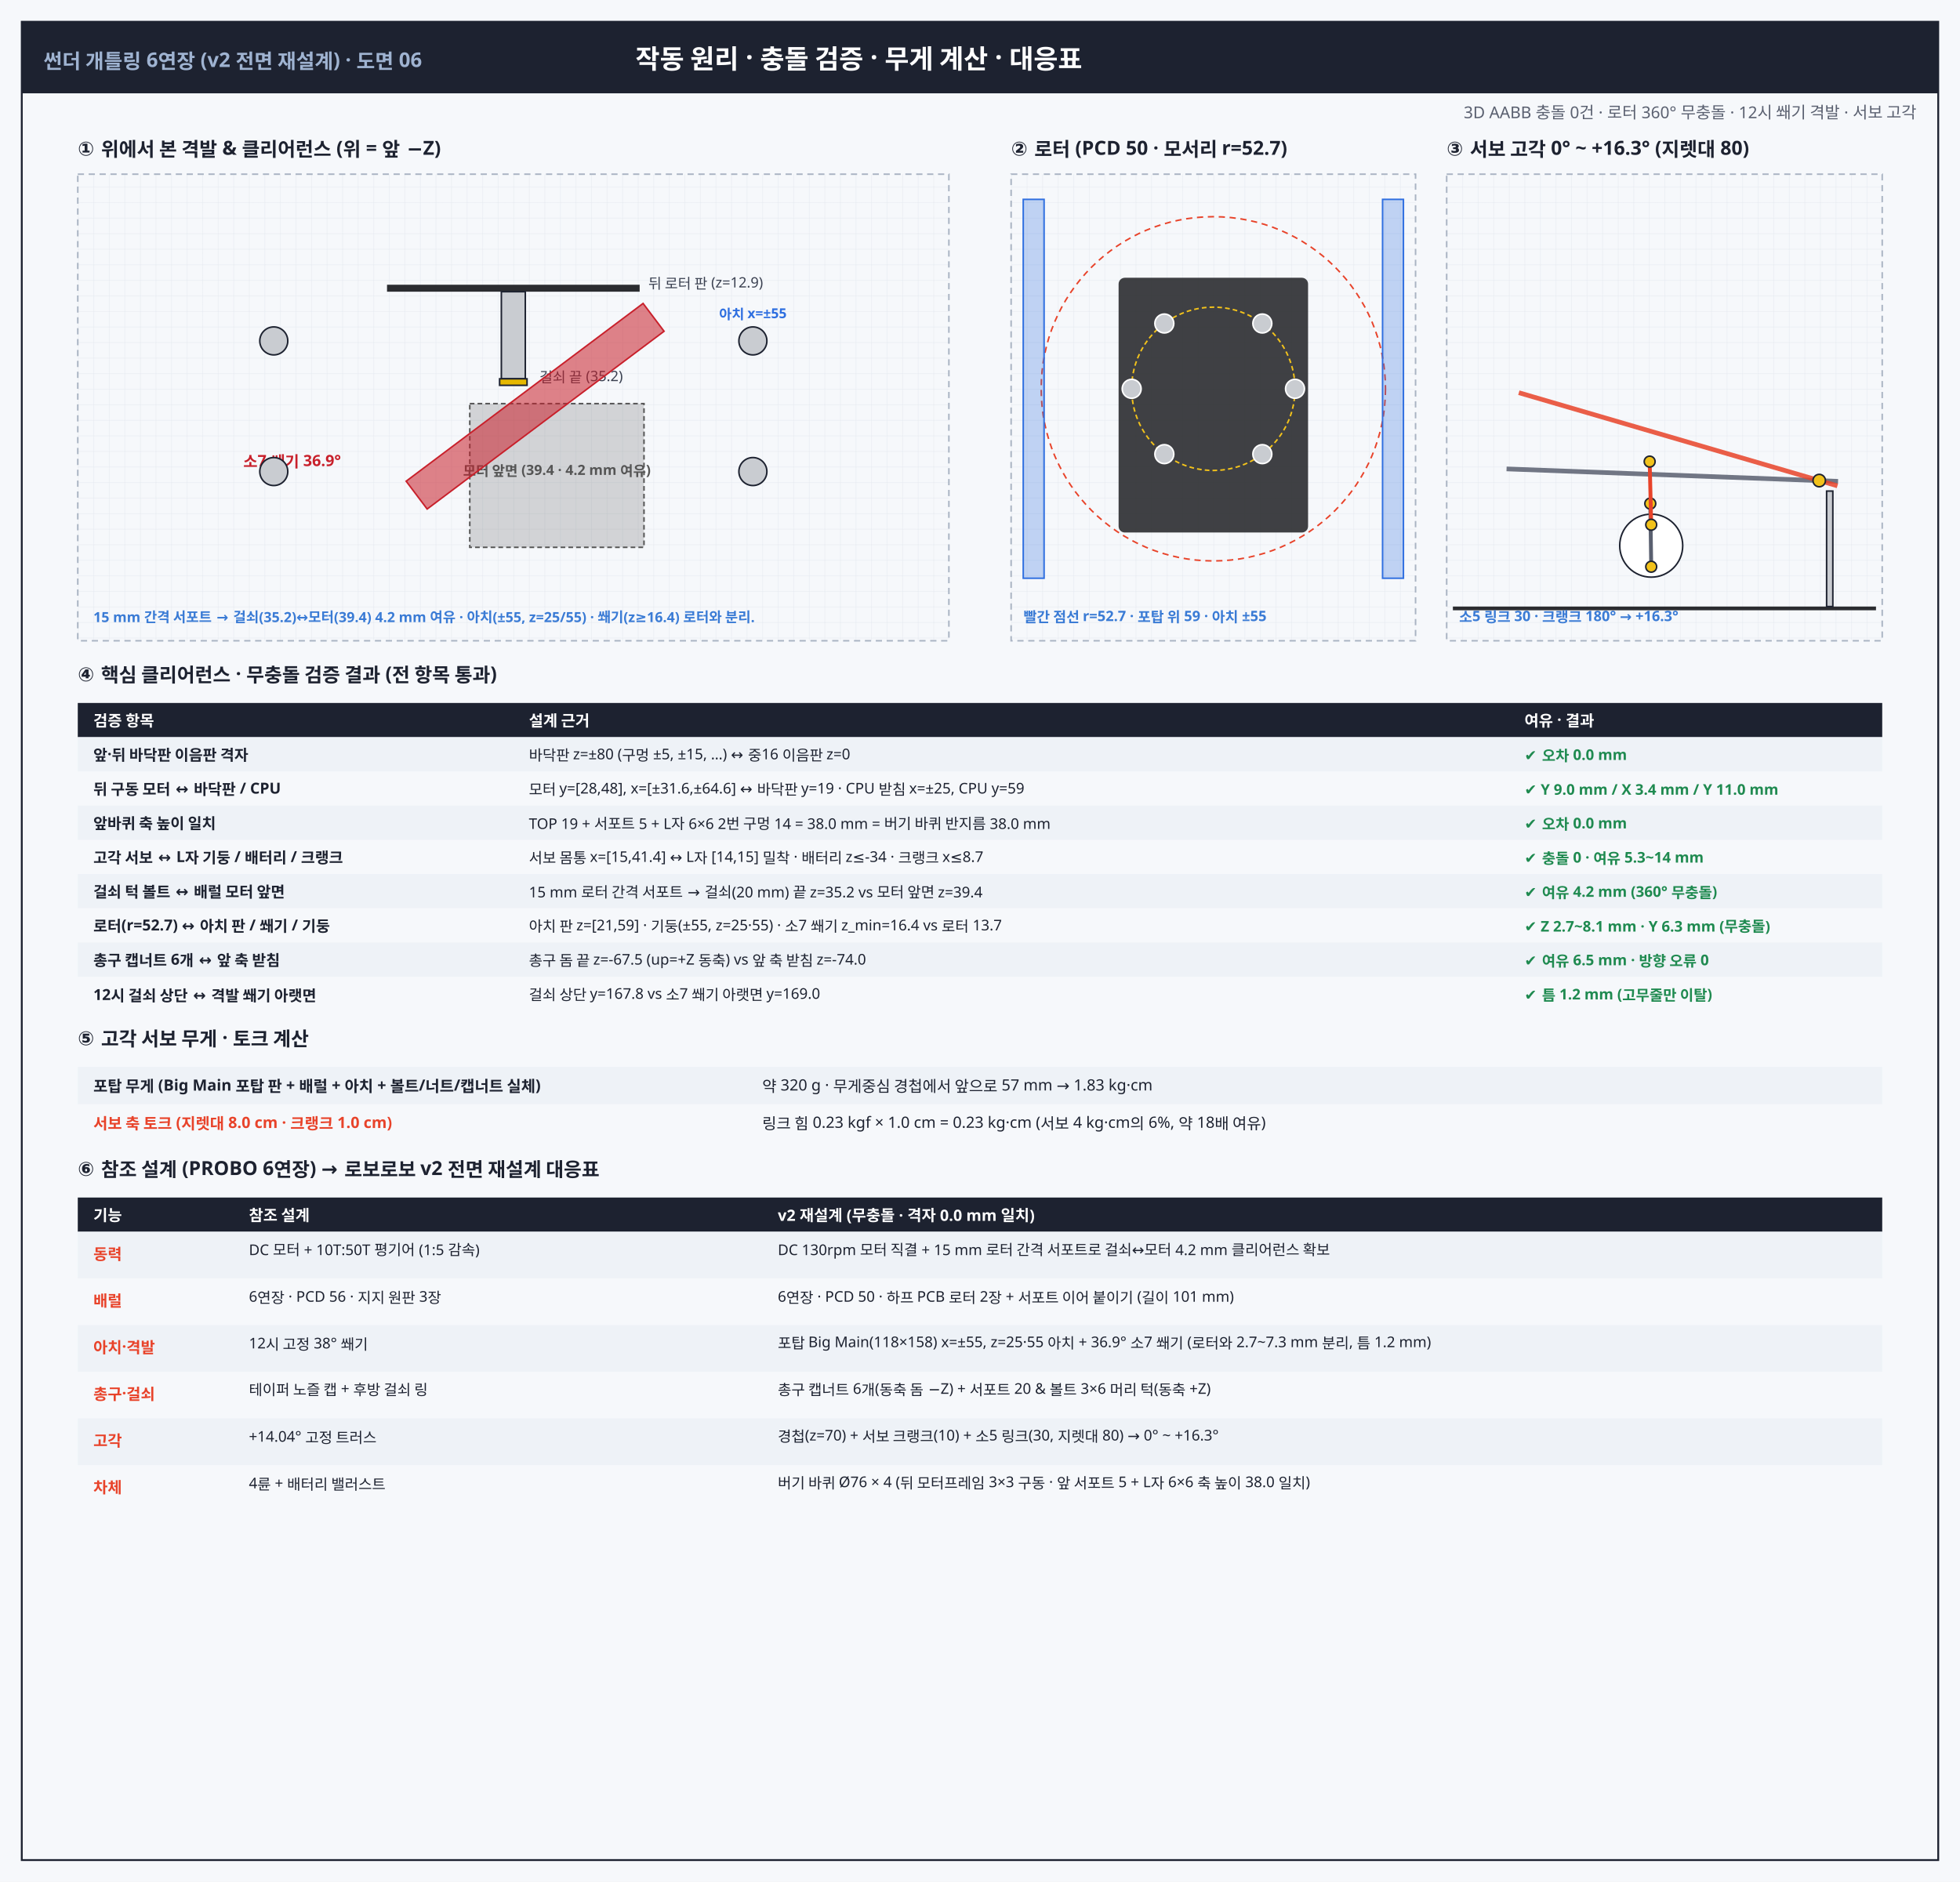
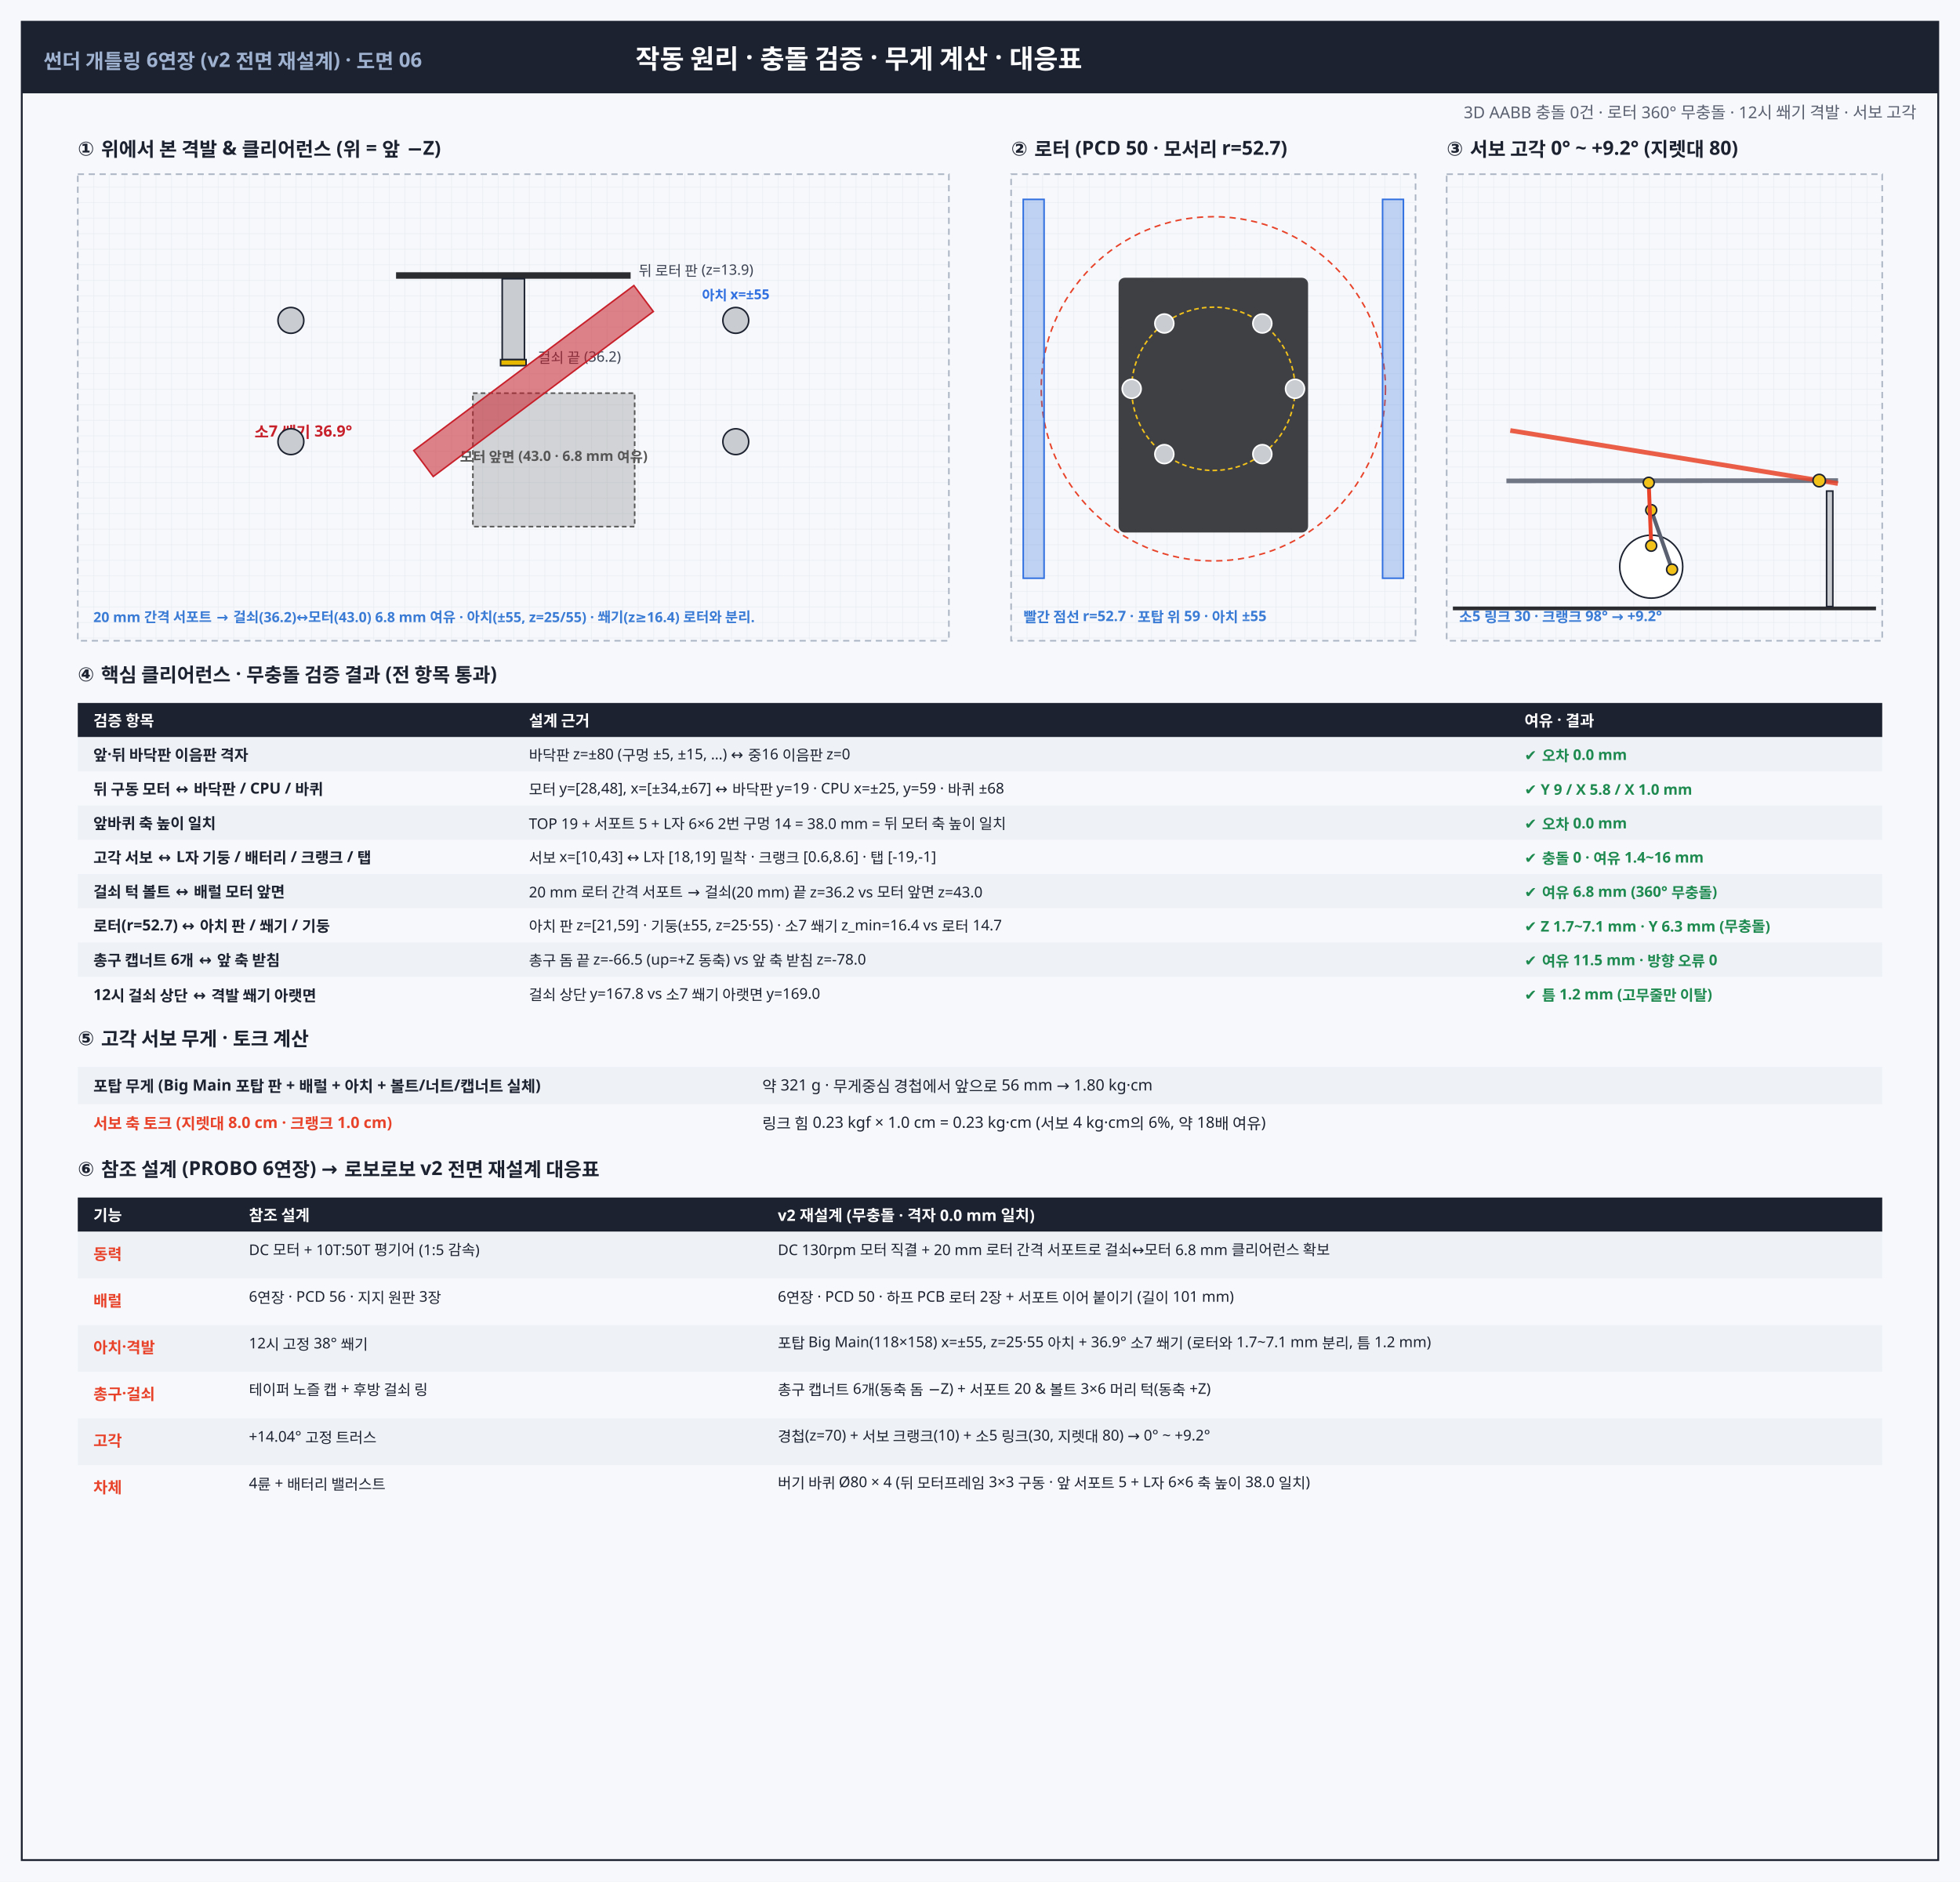
<svg xmlns="http://www.w3.org/2000/svg" viewBox="0 0 1260 1210" width="1260" height="1210" font-family="JetBrains Mono, 'Noto Sans KR', sans-serif">
  <defs>
    <pattern id="g" width="10" height="10" patternUnits="userSpaceOnUse">
      <path d="M10 0H0V10" fill="none" stroke="#e3e8ef" stroke-width="0.5" />
    </pattern>
  </defs>
  <rect width="100%" height="100%" fill="#f6f8fb" />
  <rect x="14" y="14" width="1232" height="1182" fill="none" stroke="#1d2230" stroke-width="1.2" />
  <rect x="14" y="14" width="1232" height="46" fill="#1d2230" />
  <text x="28.0" y="44.0" font-size="13" fill="#9fb3d1" font-weight="700" text-anchor="start">썬더 개틀링 6연장 (v2 전면 재설계) · 도면 06</text>
  <text x="408.5" y="44.0" font-size="17" fill="#ffffff" font-weight="700" text-anchor="start">작동 원리 · 충돌 검증 · 무게 계산 · 대응표</text>
  <text x="1232.0" y="76.0" font-size="10.5" fill="#5a6070" font-weight="400" text-anchor="end">3D AABB 충돌 0건 · 로터 360° 무충돌 · 12시 쐐기 격발 · 서보 고각</text>
  <text x="50.0" y="100.0" font-size="12.5" fill="#1d2230" font-weight="700" text-anchor="start">① 위에서 본 격발 &amp; 클리어런스 (위 = 앞 −Z)</text>
  <rect x="50" y="112" width="560" height="300" fill="url(#g)" stroke="#aab4c3" stroke-dasharray="4 3" />
-   <rect x="248.8" y="183.08" width="162.4" height="4.48" fill="#2b2c30" />
-   <text x="416.8" y="185.6" font-size="9.2" fill="#3a4050" font-weight="400" text-anchor="start">뒤 로터 판 (z=12.9)</text>
-   <rect x="322.3" y="187.56" width="15.4" height="56.0" fill="#c9ccd1" stroke="#1d2230" />
-   <rect x="321.18" y="243.56" width="17.64" height="4.2" fill="#e6b800" stroke="#1d2230" />
-   <text x="346.8" y="245.8" font-size="9.2" fill="#3a4050" font-weight="400" text-anchor="start">걸쇠 끝 (35.2)</text>
-   <rect x="302.0" y="259.52" width="112.0" height="92.4" fill="#444" fill-opacity=".2" stroke="#555" stroke-dasharray="3 2" />
-   <text x="358.0" y="306.0" font-size="9" fill="#555" font-weight="600" text-anchor="middle">모터 앞면 (39.4 · 4.2 mm 여유)</text>
-   <polygon points="261.1,309.4 413.4,195.1 426.9,213.0 274.6,327.3" fill="#c8202b" fill-opacity=".55" stroke="#c8202b" />
-   <text x="156.4" y="300.4" font-size="10" fill="#c8202b" font-weight="700" text-anchor="start">소7 쐐기 36.9°</text>
-   <circle cx="176.0" cy="219.2" r="9.0" fill="#c9ccd1" stroke="#1d2230" />
-   <circle cx="176.0" cy="303.2" r="9.0" fill="#c9ccd1" stroke="#1d2230" />
-   <circle cx="484.0" cy="219.2" r="9.0" fill="#c9ccd1" stroke="#1d2230" />
-   <circle cx="484.0" cy="303.2" r="9.0" fill="#c9ccd1" stroke="#1d2230" />
-   <text x="484.0" y="205.2" font-size="8.8" fill="#2f6fe0" font-weight="700" text-anchor="middle">아치 x=±55</text>
-   <text x="60.0" y="400.0" font-size="9.0" fill="#3a7bd5" font-weight="700" text-anchor="start">15 mm 간격 서포트 → 걸쇠(35.2)↔모터(39.4) 4.2 mm 여유 · 아치(±55, z=25/55) · 쐐기(z≥16.4) 로터와 분리.</text>
+   <rect x="254.6" y="175.06" width="150.8" height="4.16" fill="#2b2c30" />
+   <text x="410.6" y="177.4" font-size="9.2" fill="#3a4050" font-weight="400" text-anchor="start">뒤 로터 판 (z=13.9)</text>
+   <rect x="322.85" y="179.22" width="14.3" height="52.0" fill="#c9ccd1" stroke="#1d2230" />
+   <rect x="321.81" y="231.22" width="16.38" height="3.9" fill="#e6b800" stroke="#1d2230" />
+   <text x="345.6" y="233.3" font-size="9.2" fill="#3a4050" font-weight="400" text-anchor="start">걸쇠 끝 (36.2)</text>
+   <rect x="304.0" y="252.8" width="104.0" height="85.8" fill="#444" fill-opacity=".2" stroke="#555" stroke-dasharray="3 2" />
+   <text x="356.0" y="297.0" font-size="9" fill="#555" font-weight="600" text-anchor="middle">모터 앞면 (43.0 · 6.8 mm 여유)</text>
+   <polygon points="266.0,289.7 407.5,183.6 420.0,200.3 278.5,306.4" fill="#c8202b" fill-opacity=".55" stroke="#c8202b" />
+   <text x="163.6" y="281.4" font-size="10" fill="#c8202b" font-weight="700" text-anchor="start">소7 쐐기 36.9°</text>
+   <circle cx="187.0" cy="206.0" r="8.3" fill="#c9ccd1" stroke="#1d2230" />
+   <circle cx="187.0" cy="284.0" r="8.3" fill="#c9ccd1" stroke="#1d2230" />
+   <circle cx="473.0" cy="206.0" r="8.3" fill="#c9ccd1" stroke="#1d2230" />
+   <circle cx="473.0" cy="284.0" r="8.3" fill="#c9ccd1" stroke="#1d2230" />
+   <text x="473.0" y="193.0" font-size="8.8" fill="#2f6fe0" font-weight="700" text-anchor="middle">아치 x=±55</text>
+   <text x="60.0" y="400.0" font-size="9.0" fill="#3a7bd5" font-weight="700" text-anchor="start">20 mm 간격 서포트 → 걸쇠(36.2)↔모터(43.0) 6.8 mm 여유 · 아치(±55, z=25/55) · 쐐기(z≥16.4) 로터와 분리.</text>
  <text x="650.0" y="100.0" font-size="12.5" fill="#1d2230" font-weight="700" text-anchor="start">② 로터 (PCD 50 · 모서리 r=52.7)</text>
  <rect x="650" y="112" width="260" height="300" fill="url(#g)" stroke="#aab4c3" stroke-dasharray="4 3" />
  <circle cx="780" cy="250" r="110.67" fill="none" stroke="#e8432a" stroke-dasharray="4 3" />
  <rect x="719.1" y="178.6" width="121.8" height="163.8" rx="4" fill="#2b2c30" opacity=".9" />
  <circle cx="780" cy="250" r="52.5" fill="none" stroke="#f2c21b" stroke-dasharray="3 2" />
  <circle cx="832.5" cy="250.0" r="6.09" fill="#c9ccd1" stroke="#fff" />
  <circle cx="811.5" cy="208.0" r="6.09" fill="#c9ccd1" stroke="#fff" />
  <circle cx="748.5" cy="208.0" r="6.09" fill="#c9ccd1" stroke="#fff" />
  <circle cx="727.5" cy="250.0" r="6.09" fill="#c9ccd1" stroke="#fff" />
  <circle cx="748.5" cy="292.0" r="6.09" fill="#c9ccd1" stroke="#fff" />
  <circle cx="811.5" cy="292.0" r="6.09" fill="#c9ccd1" stroke="#fff" />
  <rect x="657.8" y="128.2" width="13.4" height="243.6" fill="#2f6fe0" fill-opacity=".28" stroke="#2f6fe0" />
  <rect x="888.8" y="128.2" width="13.4" height="243.6" fill="#2f6fe0" fill-opacity=".28" stroke="#2f6fe0" />
  <text x="658.0" y="400.0" font-size="9.2" fill="#3a7bd5" font-weight="700" text-anchor="start">빨간 점선 r=52.7 · 포탑 위 59 · 아치 ±55</text>
-   <text x="930.0" y="100.0" font-size="12.5" fill="#1d2230" font-weight="700" text-anchor="start">③ 서보 고각 0° ~ +16.3° (지렛대 80)</text>
+   <text x="930.0" y="100.0" font-size="12.5" fill="#1d2230" font-weight="700" text-anchor="start">③ 서보 고각 0° ~ +9.2° (지렛대 80)</text>
  <rect x="930" y="112" width="280" height="300" fill="url(#g)" stroke="#aab4c3" stroke-dasharray="4 3" />
  <rect x="934" y="390.0" width="272" height="2.4" fill="#2b2c30" />
  <rect x="1174.25" y="315.75" width="4" height="74.25" fill="#c9ccd1" stroke="#1d2230" />
-   <circle cx="1061.5" cy="350.85" r="20.25" fill="#fff" stroke="#1d2230" />
-   <line x1="1181.6" y1="309.5" x2="968.5" y2="301.5" stroke="#5a6070" stroke-width="3" stroke-opacity=".85" />
-   <line x1="1061.5" y1="364.4" x2="1060.9" y2="323.8" stroke="#5a6070" stroke-width="2.5" />
-   <circle cx="1061.5" cy="364.4" r="3.5" fill="#f2c21b" stroke="#1d2230" />
-   <circle cx="1060.9" cy="323.8" r="3.5" fill="#f2c21b" stroke="#1d2230" />
-   <line x1="1181.2" y1="312.4" x2="976.4" y2="252.5" stroke="#e8432a" stroke-width="3" stroke-opacity=".85" />
-   <line x1="1061.5" y1="337.4" x2="1060.5" y2="296.8" stroke="#e8432a" stroke-width="2.5" />
-   <circle cx="1061.5" cy="337.4" r="3.5" fill="#f2c21b" stroke="#1d2230" />
-   <circle cx="1060.5" cy="296.8" r="3.5" fill="#f2c21b" stroke="#1d2230" />
+   <circle cx="1061.5" cy="364.35" r="20.25" fill="#fff" stroke="#1d2230" />
+   <line x1="1181.6" y1="309.0" x2="968.4" y2="309.2" stroke="#5a6070" stroke-width="3" stroke-opacity=".85" />
+   <line x1="1074.9" y1="366.2" x2="1061.5" y2="328.0" stroke="#5a6070" stroke-width="2.5" />
+   <circle cx="1074.9" cy="366.2" r="3.5" fill="#f2c21b" stroke="#1d2230" />
+   <circle cx="1061.5" cy="328.0" r="3.5" fill="#f2c21b" stroke="#1d2230" />
+   <line x1="1181.5" y1="310.9" x2="970.9" y2="276.8" stroke="#e8432a" stroke-width="3" stroke-opacity=".85" />
+   <line x1="1061.5" y1="350.9" x2="1059.9" y2="310.4" stroke="#e8432a" stroke-width="2.5" />
+   <circle cx="1061.5" cy="350.9" r="3.5" fill="#f2c21b" stroke="#1d2230" />
+   <circle cx="1059.9" cy="310.4" r="3.5" fill="#f2c21b" stroke="#1d2230" />
  <circle cx="1169.5" cy="309.0" r="4" fill="#f2c21b" stroke="#1d2230" />
-   <text x="938.0" y="400.0" font-size="9.2" fill="#3a7bd5" font-weight="700" text-anchor="start">소5 링크 30 · 크랭크 180° → +16.3°</text>
+   <text x="938.0" y="400.0" font-size="9.2" fill="#3a7bd5" font-weight="700" text-anchor="start">소5 링크 30 · 크랭크 98° → +9.2°</text>
  <text x="50.0" y="438.0" font-size="12.5" fill="#1d2230" font-weight="700" text-anchor="start">④ 핵심 클리어런스 · 무충돌 검증 결과 (전 항목 통과)</text>
  <rect x="50" y="452" width="1160" height="22" fill="#1d2230" />
  <text x="60.0" y="467.0" font-size="10" fill="#fff" font-weight="700" text-anchor="start">검증 항목</text>
  <text x="340.0" y="467.0" font-size="10" fill="#fff" font-weight="700" text-anchor="start">설계 근거</text>
  <text x="980.0" y="467.0" font-size="10" fill="#fff" font-weight="700" text-anchor="start">여유 · 결과</text>
  <rect x="50" y="474" width="1160" height="22" fill="#eef2f7" />
  <text x="60.0" y="489.0" font-size="9.8" fill="#1d2230" font-weight="700" text-anchor="start">앞·뒤 바닥판 이음판 격자</text>
  <text x="340.0" y="489.0" font-size="9.5" fill="#1d2230" font-weight="400" text-anchor="start">바닥판 z=±80 (구멍 ±5, ±15, …) ↔ 중16 이음판 z=0</text>
  <text x="980.0" y="489.0" font-size="9.5" fill="#1f8a50" font-weight="700" text-anchor="start">✔ 오차 0.0 mm</text>
-   <text x="60.0" y="511.0" font-size="9.8" fill="#1d2230" font-weight="700" text-anchor="start">뒤 구동 모터 ↔ 바닥판 / CPU</text>
-   <text x="340.0" y="511.0" font-size="9.5" fill="#1d2230" font-weight="400" text-anchor="start">모터 y=[28,48], x=[±31.6,±64.6] ↔ 바닥판 y=19 · CPU 받침 x=±25, CPU y=59</text>
-   <text x="980.0" y="511.0" font-size="9.5" fill="#1f8a50" font-weight="700" text-anchor="start">✔ Y 9.0 mm / X 3.4 mm / Y 11.0 mm</text>
+   <text x="60.0" y="511.0" font-size="9.8" fill="#1d2230" font-weight="700" text-anchor="start">뒤 구동 모터 ↔ 바닥판 / CPU / 바퀴</text>
+   <text x="340.0" y="511.0" font-size="9.5" fill="#1d2230" font-weight="400" text-anchor="start">모터 y=[28,48], x=[±34,±67] ↔ 바닥판 y=19 · CPU x=±25, y=59 · 바퀴 ±68</text>
+   <text x="980.0" y="511.0" font-size="9.5" fill="#1f8a50" font-weight="700" text-anchor="start">✔ Y 9 / X 5.8 / X 1.0 mm</text>
  <rect x="50" y="518" width="1160" height="22" fill="#eef2f7" />
  <text x="60.0" y="533.0" font-size="9.8" fill="#1d2230" font-weight="700" text-anchor="start">앞바퀴 축 높이 일치</text>
-   <text x="340.0" y="533.0" font-size="9.5" fill="#1d2230" font-weight="400" text-anchor="start">TOP 19 + 서포트 5 + L자 6×6 2번 구멍 14 = 38.0 mm = 버기 바퀴 반지름 38.0 mm</text>
+   <text x="340.0" y="533.0" font-size="9.5" fill="#1d2230" font-weight="400" text-anchor="start">TOP 19 + 서포트 5 + L자 6×6 2번 구멍 14 = 38.0 mm = 뒤 모터 축 높이 일치</text>
  <text x="980.0" y="533.0" font-size="9.5" fill="#1f8a50" font-weight="700" text-anchor="start">✔ 오차 0.0 mm</text>
-   <text x="60.0" y="555.0" font-size="9.8" fill="#1d2230" font-weight="700" text-anchor="start">고각 서보 ↔ L자 기둥 / 배터리 / 크랭크</text>
-   <text x="340.0" y="555.0" font-size="9.5" fill="#1d2230" font-weight="400" text-anchor="start">서보 몸통 x=[15,41.4] ↔ L자 [14,15] 밀착 · 배터리 z≤-34 · 크랭크 x≤8.7</text>
-   <text x="980.0" y="555.0" font-size="9.5" fill="#1f8a50" font-weight="700" text-anchor="start">✔ 충돌 0 · 여유 5.3~14 mm</text>
+   <text x="60.0" y="555.0" font-size="9.8" fill="#1d2230" font-weight="700" text-anchor="start">고각 서보 ↔ L자 기둥 / 배터리 / 크랭크 / 탭</text>
+   <text x="340.0" y="555.0" font-size="9.5" fill="#1d2230" font-weight="400" text-anchor="start">서보 x=[10,43] ↔ L자 [18,19] 밀착 · 크랭크 [0.6,8.6] · 탭 [-19,-1]</text>
+   <text x="980.0" y="555.0" font-size="9.5" fill="#1f8a50" font-weight="700" text-anchor="start">✔ 충돌 0 · 여유 1.4~16 mm</text>
  <rect x="50" y="562" width="1160" height="22" fill="#eef2f7" />
  <text x="60.0" y="577.0" font-size="9.8" fill="#1d2230" font-weight="700" text-anchor="start">걸쇠 턱 볼트 ↔ 배럴 모터 앞면</text>
-   <text x="340.0" y="577.0" font-size="9.5" fill="#1d2230" font-weight="400" text-anchor="start">15 mm 로터 간격 서포트 → 걸쇠(20 mm) 끝 z=35.2 vs 모터 앞면 z=39.4</text>
-   <text x="980.0" y="577.0" font-size="9.5" fill="#1f8a50" font-weight="700" text-anchor="start">✔ 여유 4.2 mm (360° 무충돌)</text>
+   <text x="340.0" y="577.0" font-size="9.5" fill="#1d2230" font-weight="400" text-anchor="start">20 mm 로터 간격 서포트 → 걸쇠(20 mm) 끝 z=36.2 vs 모터 앞면 z=43.0</text>
+   <text x="980.0" y="577.0" font-size="9.5" fill="#1f8a50" font-weight="700" text-anchor="start">✔ 여유 6.8 mm (360° 무충돌)</text>
  <text x="60.0" y="599.0" font-size="9.8" fill="#1d2230" font-weight="700" text-anchor="start">로터(r=52.7) ↔ 아치 판 / 쐐기 / 기둥</text>
-   <text x="340.0" y="599.0" font-size="9.5" fill="#1d2230" font-weight="400" text-anchor="start">아치 판 z=[21,59] · 기둥(±55, z=25·55) · 소7 쐐기 z_min=16.4 vs 로터 13.7</text>
-   <text x="980.0" y="599.0" font-size="9.5" fill="#1f8a50" font-weight="700" text-anchor="start">✔ Z 2.7~8.1 mm · Y 6.3 mm (무충돌)</text>
+   <text x="340.0" y="599.0" font-size="9.5" fill="#1d2230" font-weight="400" text-anchor="start">아치 판 z=[21,59] · 기둥(±55, z=25·55) · 소7 쐐기 z_min=16.4 vs 로터 14.7</text>
+   <text x="980.0" y="599.0" font-size="9.5" fill="#1f8a50" font-weight="700" text-anchor="start">✔ Z 1.7~7.1 mm · Y 6.3 mm (무충돌)</text>
  <rect x="50" y="606" width="1160" height="22" fill="#eef2f7" />
  <text x="60.0" y="621.0" font-size="9.8" fill="#1d2230" font-weight="700" text-anchor="start">총구 캡너트 6개 ↔ 앞 축 받침</text>
-   <text x="340.0" y="621.0" font-size="9.5" fill="#1d2230" font-weight="400" text-anchor="start">총구 돔 끝 z=-67.5 (up=+Z 동축) vs 앞 축 받침 z=-74.0</text>
-   <text x="980.0" y="621.0" font-size="9.5" fill="#1f8a50" font-weight="700" text-anchor="start">✔ 여유 6.5 mm · 방향 오류 0</text>
+   <text x="340.0" y="621.0" font-size="9.5" fill="#1d2230" font-weight="400" text-anchor="start">총구 돔 끝 z=-66.5 (up=+Z 동축) vs 앞 축 받침 z=-78.0</text>
+   <text x="980.0" y="621.0" font-size="9.5" fill="#1f8a50" font-weight="700" text-anchor="start">✔ 여유 11.5 mm · 방향 오류 0</text>
  <text x="60.0" y="643.0" font-size="9.8" fill="#1d2230" font-weight="700" text-anchor="start">12시 걸쇠 상단 ↔ 격발 쐐기 아랫면</text>
  <text x="340.0" y="643.0" font-size="9.5" fill="#1d2230" font-weight="400" text-anchor="start">걸쇠 상단 y=167.8 vs 소7 쐐기 아랫면 y=169.0</text>
  <text x="980.0" y="643.0" font-size="9.5" fill="#1f8a50" font-weight="700" text-anchor="start">✔ 틈 1.2 mm (고무줄만 이탈)</text>
  <text x="50.0" y="672.0" font-size="12.5" fill="#1d2230" font-weight="700" text-anchor="start">⑤ 고각 서보 무게 · 토크 계산</text>
  <rect x="50" y="686" width="1160" height="24" fill="#eef2f7" />
  <text x="60.0" y="702.0" font-size="10" fill="#1d2230" font-weight="700" text-anchor="start">포탑 무게 (Big Main 포탑 판 + 배럴 + 아치 + 볼트/너트/캡너트 실체)</text>
-   <text x="490.0" y="702.0" font-size="10" fill="#1d2230" font-weight="400" text-anchor="start">약 320 g · 무게중심 경첩에서 앞으로 57 mm → 1.83 kg·cm</text>
+   <text x="490.0" y="702.0" font-size="10" fill="#1d2230" font-weight="400" text-anchor="start">약 321 g · 무게중심 경첩에서 앞으로 56 mm → 1.80 kg·cm</text>
  <text x="60.0" y="726.0" font-size="10" fill="#e8432a" font-weight="700" text-anchor="start">서보 축 토크 (지렛대 8.0 cm · 크랭크 1.0 cm)</text>
  <text x="490.0" y="726.0" font-size="10" fill="#1d2230" font-weight="400" text-anchor="start">링크 힘 0.23 kgf × 1.0 cm = 0.23 kg·cm (서보 4 kg·cm의 6%, 약 18배 여유)</text>
  <text x="50.0" y="756.0" font-size="12.5" fill="#1d2230" font-weight="700" text-anchor="start">⑥ 참조 설계 (PROBO 6연장) → 로보로보 v2 전면 재설계 대응표</text>
  <rect x="50" y="770" width="1160" height="22" fill="#1d2230" />
  <text x="60.0" y="785.0" font-size="10" fill="#fff" font-weight="700" text-anchor="start">기능</text>
  <text x="160.0" y="785.0" font-size="10" fill="#fff" font-weight="700" text-anchor="start">참조 설계</text>
  <text x="500.0" y="785.0" font-size="10" fill="#fff" font-weight="700" text-anchor="start">v2 재설계 (무충돌 · 격자 0.0 mm 일치)</text>
  <rect x="50" y="792" width="1160" height="30" fill="#eef2f7" />
  <text x="60.0" y="810.0" font-size="10" fill="#e8432a" font-weight="700" text-anchor="start">동력</text>
  <text x="160.0" y="807.0" font-size="9.5" fill="#1d2230" font-weight="400" text-anchor="start">DC 모터 + 10T:50T 평기어 (1:5 감속)</text>
-   <text x="500.0" y="807.0" font-size="9.5" fill="#1d2230" font-weight="400" text-anchor="start">DC 130rpm 모터 직결 + 15 mm 로터 간격 서포트로 걸쇠↔모터 4.2 mm 클리어런스 확보</text>
+   <text x="500.0" y="807.0" font-size="9.5" fill="#1d2230" font-weight="400" text-anchor="start">DC 130rpm 모터 직결 + 20 mm 로터 간격 서포트로 걸쇠↔모터 6.8 mm 클리어런스 확보</text>
  <text x="60.0" y="840.0" font-size="10" fill="#e8432a" font-weight="700" text-anchor="start">배럴</text>
  <text x="160.0" y="837.0" font-size="9.5" fill="#1d2230" font-weight="400" text-anchor="start">6연장 · PCD 56 · 지지 원판 3장</text>
  <text x="500.0" y="837.0" font-size="9.5" fill="#1d2230" font-weight="400" text-anchor="start">6연장 · PCD 50 · 하프 PCB 로터 2장 + 서포트 이어 붙이기 (길이 101 mm)</text>
  <rect x="50" y="852" width="1160" height="30" fill="#eef2f7" />
  <text x="60.0" y="870.0" font-size="10" fill="#e8432a" font-weight="700" text-anchor="start">아치·격발</text>
  <text x="160.0" y="867.0" font-size="9.5" fill="#1d2230" font-weight="400" text-anchor="start">12시 고정 38° 쐐기</text>
-   <text x="500.0" y="867.0" font-size="9.5" fill="#1d2230" font-weight="400" text-anchor="start">포탑 Big Main(118×158) x=±55, z=25·55 아치 + 36.9° 소7 쐐기 (로터와 2.7~7.3 mm 분리, 틈 1.2 mm)</text>
+   <text x="500.0" y="867.0" font-size="9.5" fill="#1d2230" font-weight="400" text-anchor="start">포탑 Big Main(118×158) x=±55, z=25·55 아치 + 36.9° 소7 쐐기 (로터와 1.7~7.1 mm 분리, 틈 1.2 mm)</text>
  <text x="60.0" y="900.0" font-size="10" fill="#e8432a" font-weight="700" text-anchor="start">총구·걸쇠</text>
  <text x="160.0" y="897.0" font-size="9.5" fill="#1d2230" font-weight="400" text-anchor="start">테이퍼 노즐 캡 + 후방 걸쇠 링</text>
  <text x="500.0" y="897.0" font-size="9.5" fill="#1d2230" font-weight="400" text-anchor="start">총구 캡너트 6개(동축 돔 −Z) + 서포트 20 &amp; 볼트 3×6 머리 턱(동축 +Z)</text>
  <rect x="50" y="912" width="1160" height="30" fill="#eef2f7" />
  <text x="60.0" y="930.0" font-size="10" fill="#e8432a" font-weight="700" text-anchor="start">고각</text>
  <text x="160.0" y="927.0" font-size="9.5" fill="#1d2230" font-weight="400" text-anchor="start">+14.04° 고정 트러스</text>
-   <text x="500.0" y="927.0" font-size="9.5" fill="#1d2230" font-weight="400" text-anchor="start">경첩(z=70) + 서보 크랭크(10) + 소5 링크(30, 지렛대 80) → 0° ~ +16.3°</text>
+   <text x="500.0" y="927.0" font-size="9.5" fill="#1d2230" font-weight="400" text-anchor="start">경첩(z=70) + 서보 크랭크(10) + 소5 링크(30, 지렛대 80) → 0° ~ +9.2°</text>
  <text x="60.0" y="960.0" font-size="10" fill="#e8432a" font-weight="700" text-anchor="start">차체</text>
  <text x="160.0" y="957.0" font-size="9.5" fill="#1d2230" font-weight="400" text-anchor="start">4륜 + 배터리 밸러스트</text>
-   <text x="500.0" y="957.0" font-size="9.5" fill="#1d2230" font-weight="400" text-anchor="start">버기 바퀴 Ø76 × 4 (뒤 모터프레임 3×3 구동 · 앞 서포트 5 + L자 6×6 축 높이 38.0 일치)</text>
+   <text x="500.0" y="957.0" font-size="9.5" fill="#1d2230" font-weight="400" text-anchor="start">버기 바퀴 Ø80 × 4 (뒤 모터프레임 3×3 구동 · 앞 서포트 5 + L자 6×6 축 높이 38.0 일치)</text>
</svg>
